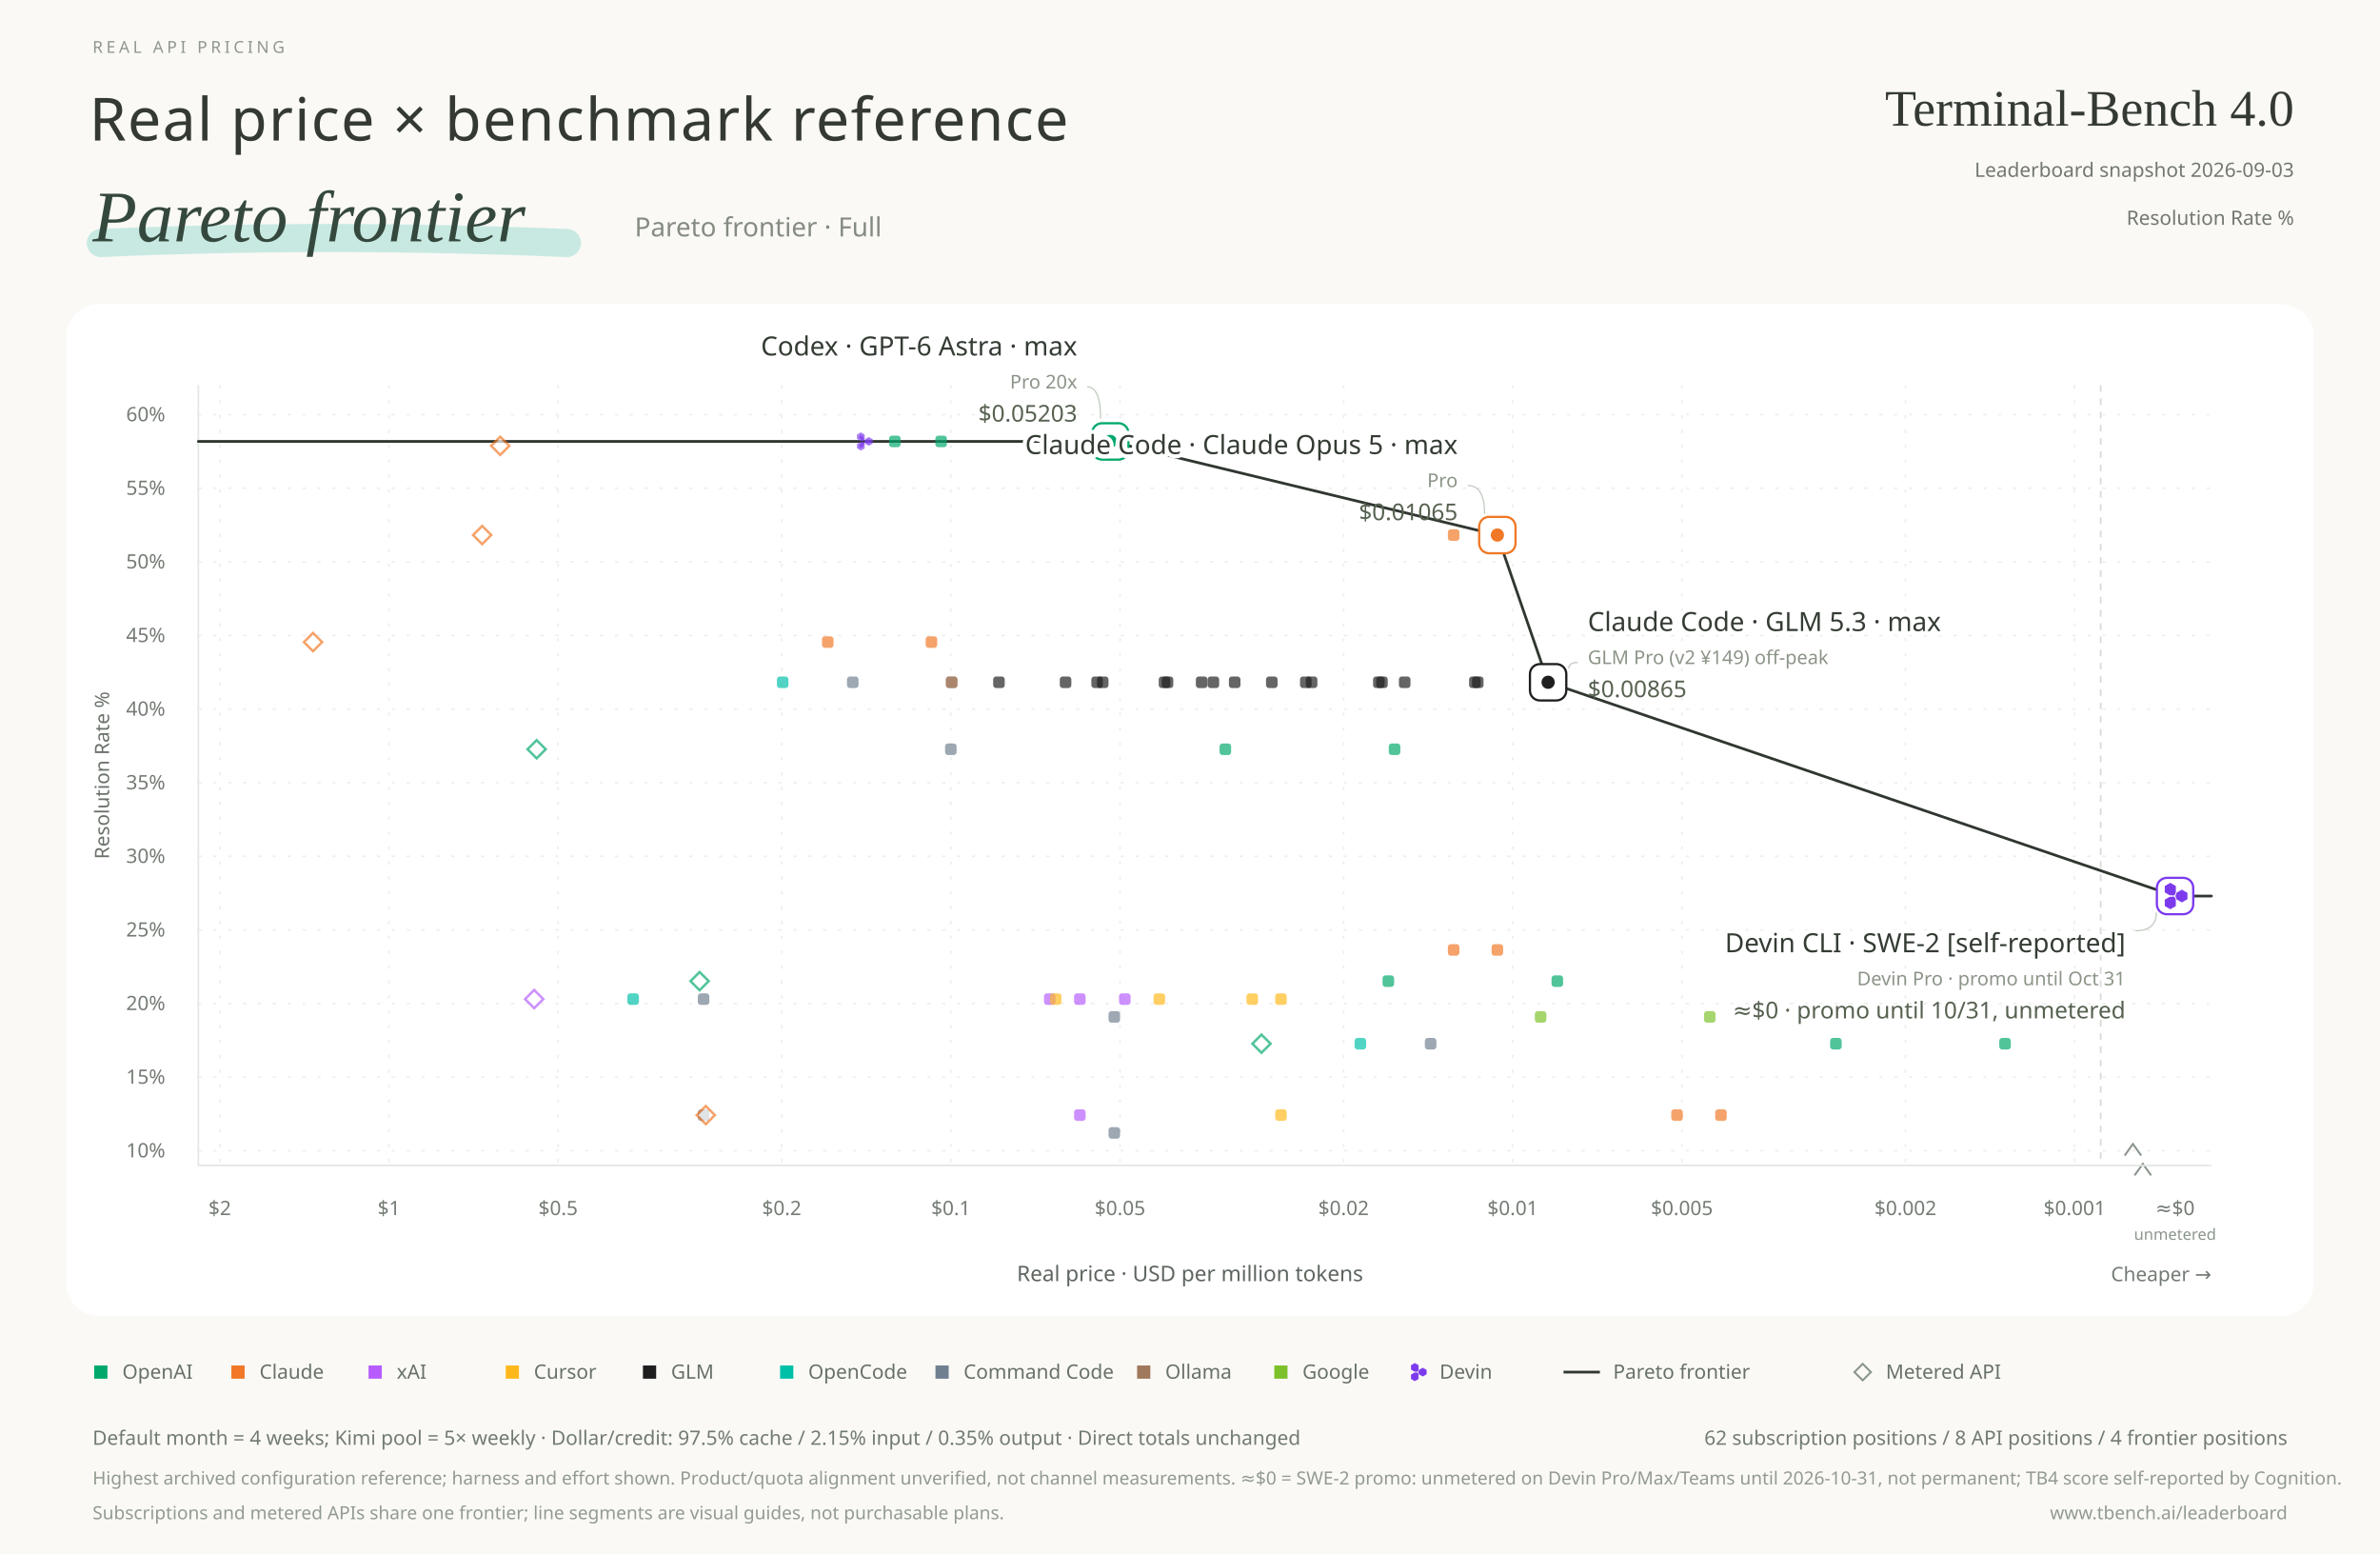
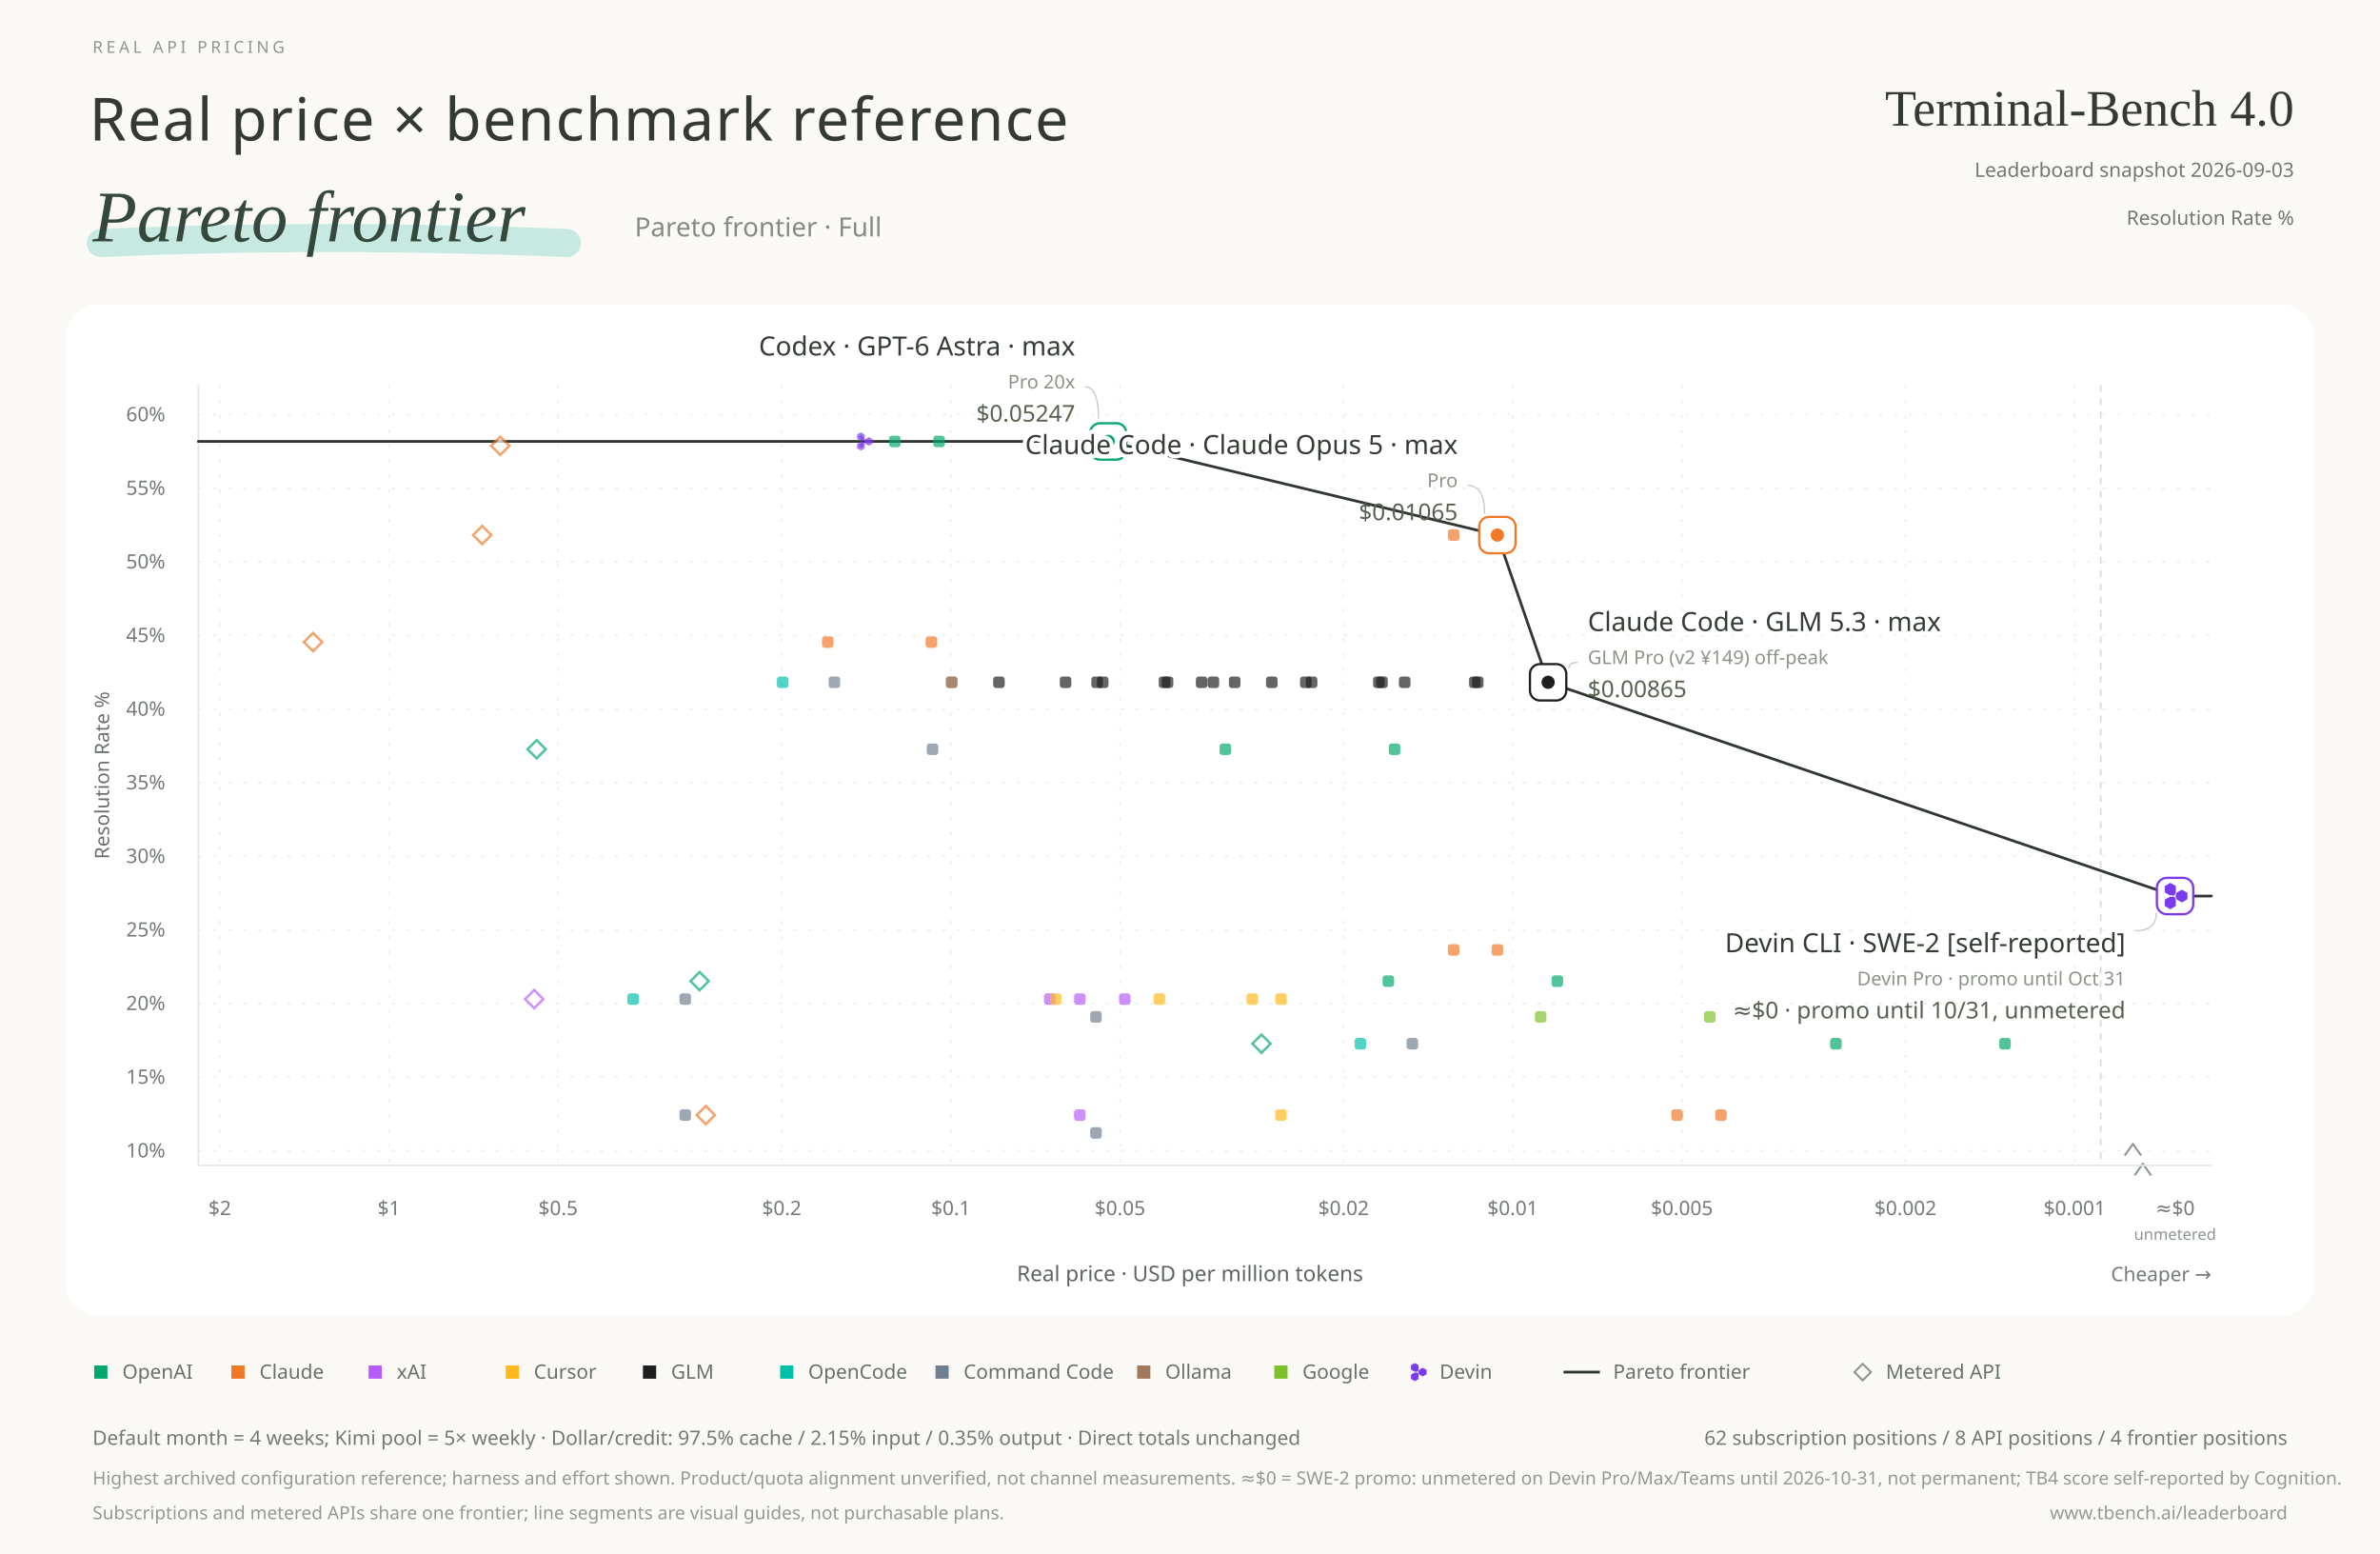
<svg xmlns="http://www.w3.org/2000/svg" width="1440" height="940" viewBox="0 0 1440 940" role="img" aria-labelledby="title desc">
  <style>text{font-family:"Microsoft YaHei","Segoe UI",sans-serif} .serif{font-family:"Times New Roman",serif} .number{font-family:"Segoe UI",sans-serif;font-variant-numeric:tabular-nums} .label-name{paint-order:stroke;stroke:#fff;stroke-width:5px;stroke-linejoin:round} .point:hover{opacity:1}</style>
  <rect width="1440" height="940" fill="#FAF9F6" />
  <text x="56.000" y="32.000" font-size="10" fill="#90968D" text-anchor="start" font-weight="400" letter-spacing="2.1">REAL API PRICING</text>
  <text x="54.000" y="85.000" font-size="36" fill="#343A33" text-anchor="start" font-weight="300" letter-spacing=".8">Real price × benchmark reference</text>
  <path d="M61 147 Q197 141 343 147" stroke="#9FDDD0" stroke-width="17" stroke-linecap="round" opacity=".55" fill="none" />
  <text x="56.000" y="146.000" font-size="44" fill="#35483E" text-anchor="start" font-weight="400" class="serif" font-style="italic">Pareto frontier</text>
  <text x="384.000" y="143.000" font-size="16" fill="#858B81" text-anchor="start" font-weight="300">Pareto frontier · Full</text>
  <text x="1388.000" y="76.000" font-size="31" fill="#343A33" text-anchor="end" font-weight="400" class="serif">Terminal-Bench 4.0</text>
  <text x="1388.000" y="107.000" font-size="12" fill="#737771" text-anchor="end" font-weight="400">Leaderboard snapshot  2026-09-03</text>
  <text x="1388.000" y="136.000" font-size="12" fill="#737771" text-anchor="end" font-weight="400">Resolution Rate %</text>
  <rect x="40" y="184" width="1360" height="612" rx="20" fill="#FFFFFF" />
  <path d="M1255.232 233V705" stroke="#E8EBE7" stroke-dasharray="2 7" opacity=".8" />
  <text x="1255.232" y="735.000" font-size="12" fill="#747B74" text-anchor="middle" font-weight="400" class="number">$0.001</text>
  <path d="M1152.892 233V705" stroke="#E8EBE7" stroke-dasharray="2 7" opacity=".8" />
  <text x="1152.892" y="735.000" font-size="12" fill="#747B74" text-anchor="middle" font-weight="400" class="number">$0.002</text>
  <path d="M1017.606 233V705" stroke="#E8EBE7" stroke-dasharray="2 7" opacity=".8" />
  <text x="1017.606" y="735.000" font-size="12" fill="#747B74" text-anchor="middle" font-weight="400" class="number">$0.005</text>
  <path d="M915.266 233V705" stroke="#E8EBE7" stroke-dasharray="2 7" opacity=".8" />
  <text x="915.266" y="735.000" font-size="12" fill="#747B74" text-anchor="middle" font-weight="400" class="number">$0.01</text>
  <path d="M812.926 233V705" stroke="#E8EBE7" stroke-dasharray="2 7" opacity=".8" />
  <text x="812.926" y="735.000" font-size="12" fill="#747B74" text-anchor="middle" font-weight="400" class="number">$0.02</text>
  <path d="M677.640 233V705" stroke="#E8EBE7" stroke-dasharray="2 7" opacity=".8" />
  <text x="677.640" y="735.000" font-size="12" fill="#747B74" text-anchor="middle" font-weight="400" class="number">$0.05</text>
  <path d="M575.300 233V705" stroke="#E8EBE7" stroke-dasharray="2 7" opacity=".8" />
  <text x="575.300" y="735.000" font-size="12" fill="#747B74" text-anchor="middle" font-weight="400" class="number">$0.1</text>
  <path d="M472.960 233V705" stroke="#E8EBE7" stroke-dasharray="2 7" opacity=".8" />
  <text x="472.960" y="735.000" font-size="12" fill="#747B74" text-anchor="middle" font-weight="400" class="number">$0.2</text>
  <path d="M337.674 233V705" stroke="#E8EBE7" stroke-dasharray="2 7" opacity=".8" />
  <text x="337.674" y="735.000" font-size="12" fill="#747B74" text-anchor="middle" font-weight="400" class="number">$0.5</text>
  <path d="M235.334 233V705" stroke="#E8EBE7" stroke-dasharray="2 7" opacity=".8" />
  <text x="235.334" y="735.000" font-size="12" fill="#747B74" text-anchor="middle" font-weight="400" class="number">$1</text>
  <path d="M132.994 233V705" stroke="#E8EBE7" stroke-dasharray="2 7" opacity=".8" />
  <text x="132.994" y="735.000" font-size="12" fill="#747B74" text-anchor="middle" font-weight="400" class="number">$2</text>
  <path d="M1271.010 233V705" stroke="#D6DBD5" stroke-dasharray="4 4" />
  <path d="M1285.505 699l5 -7 5 7M1291.505 711l5 -7 5 7" stroke="#8B958D" stroke-width="1.2" fill="none" />
  <text x="1316.000" y="735.000" font-size="12" fill="#747B74" text-anchor="middle" font-weight="400" class="number">≈$0</text>
  <text x="1316.000" y="750.000" font-size="9.5" fill="#8B958D" text-anchor="middle" font-weight="400">unmetered</text>
  <path d="M120 696.094H1338" stroke="#E8EBE7" stroke-dasharray="2 7" opacity=".8" />
  <text x="100.000" y="700.094" font-size="12" fill="#747B74" text-anchor="end" font-weight="400" class="number">10%</text>
  <path d="M120 651.566H1338" stroke="#E8EBE7" stroke-dasharray="2 7" opacity=".8" />
  <text x="100.000" y="655.566" font-size="12" fill="#747B74" text-anchor="end" font-weight="400" class="number">15%</text>
  <path d="M120 607.038H1338" stroke="#E8EBE7" stroke-dasharray="2 7" opacity=".8" />
  <text x="100.000" y="611.038" font-size="12" fill="#747B74" text-anchor="end" font-weight="400" class="number">20%</text>
  <path d="M120 562.509H1338" stroke="#E8EBE7" stroke-dasharray="2 7" opacity=".8" />
  <text x="100.000" y="566.509" font-size="12" fill="#747B74" text-anchor="end" font-weight="400" class="number">25%</text>
  <path d="M120 517.981H1338" stroke="#E8EBE7" stroke-dasharray="2 7" opacity=".8" />
  <text x="100.000" y="521.981" font-size="12" fill="#747B74" text-anchor="end" font-weight="400" class="number">30%</text>
  <path d="M120 473.453H1338" stroke="#E8EBE7" stroke-dasharray="2 7" opacity=".8" />
  <text x="100.000" y="477.453" font-size="12" fill="#747B74" text-anchor="end" font-weight="400" class="number">35%</text>
  <path d="M120 428.925H1338" stroke="#E8EBE7" stroke-dasharray="2 7" opacity=".8" />
  <text x="100.000" y="432.925" font-size="12" fill="#747B74" text-anchor="end" font-weight="400" class="number">40%</text>
  <path d="M120 384.396H1338" stroke="#E8EBE7" stroke-dasharray="2 7" opacity=".8" />
  <text x="100.000" y="388.396" font-size="12" fill="#747B74" text-anchor="end" font-weight="400" class="number">45%</text>
  <path d="M120 339.868H1338" stroke="#E8EBE7" stroke-dasharray="2 7" opacity=".8" />
  <text x="100.000" y="343.868" font-size="12" fill="#747B74" text-anchor="end" font-weight="400" class="number">50%</text>
  <path d="M120 295.340H1338" stroke="#E8EBE7" stroke-dasharray="2 7" opacity=".8" />
  <text x="100.000" y="299.340" font-size="12" fill="#747B74" text-anchor="end" font-weight="400" class="number">55%</text>
  <path d="M120 250.811H1338" stroke="#E8EBE7" stroke-dasharray="2 7" opacity=".8" />
  <text x="100.000" y="254.811" font-size="12" fill="#747B74" text-anchor="end" font-weight="400" class="number">60%</text>
  <path d="M120 233V705H1338" fill="none" stroke="#E3E7E2" />
  <text x="66.000" y="469.000" font-size="12" fill="#697169" text-anchor="middle" font-weight="400" transform="rotate(-90 66 469.0)">Resolution Rate %</text>
  <text x="720.000" y="775.000" font-size="13" fill="#5D655E" text-anchor="middle" font-weight="400">Real price · USD per million tokens</text>
  <text x="1338.000" y="775.000" font-size="12" fill="#737B74" text-anchor="end" font-weight="400">Cheaper →</text>
-   <path id="frontier" d="M120.000,267.020 L671.764,267.020 L905.968,323.660 L936.679,412.716 L1316.000,542.026 L1338.000,542.026" fill="none" stroke="#303630" stroke-width="1.65" stroke-linecap="round" stroke-linejoin="round" />
+   <path id="frontier" d="M120.000,267.020 L670.521,267.020 L905.968,323.660 L936.679,412.716 L1316.000,542.026 L1338.000,542.026" fill="none" stroke="#303630" stroke-width="1.65" stroke-linecap="round" stroke-linejoin="round" />
  <g class="point" data-billing="subscription" data-frontier="false" data-price="0.03247" data-score="37.27" data-x="741.380" data-y="453.237" transform="translate(741.380 453.237)">
    <rect x="-3.5" y="-3.5" width="7" height="7" rx="1.8" fill="#00A86B" opacity=".68" />
  </g>
  <g class="point" data-billing="subscription" data-frontier="false" data-price="0.01623" data-score="37.27" data-x="843.765" data-y="453.237" transform="translate(843.765 453.237)">
    <rect x="-3.5" y="-3.5" width="7" height="7" rx="1.8" fill="#00A86B" opacity=".68" />
  </g>
  <g class="point" data-billing="subscription" data-frontier="false" data-price="0.00266" data-score="17.27" data-x="1110.787" data-y="631.350" transform="translate(1110.787 631.350)">
    <rect x="-3.5" y="-3.5" width="7" height="7" rx="1.8" fill="#00A86B" opacity=".68" />
  </g>
  <g class="point" data-billing="subscription" data-frontier="false" data-price="0.00133" data-score="17.27" data-x="1213.127" data-y="631.350" transform="translate(1213.127 631.350)">
    <rect x="-3.5" y="-3.5" width="7" height="7" rx="1.8" fill="#00A86B" opacity=".68" />
  </g>
  <g class="point" data-billing="subscription" data-frontier="false" data-price="0.12579" data-score="58.18" data-x="541.424" data-y="267.020" transform="translate(541.424 267.020)">
    <rect x="-3.5" y="-3.5" width="7" height="7" rx="1.8" fill="#00A86B" opacity=".68" />
  </g>
-   <g class="point" data-billing="subscription" data-frontier="true" data-price="0.05203" data-score="58.18" data-x="671.764" data-y="267.020" transform="translate(671.764 267.020)">
+   <g class="point" data-billing="subscription" data-frontier="true" data-price="0.05247" data-score="58.18" data-x="670.521" data-y="267.020" transform="translate(670.521 267.020)">
    <rect x="-11" y="-11" width="22" height="22" rx="6" fill="#FFF" stroke="#00A86B" stroke-width="1.35" />
    <circle r="4" fill="#00A86B" />
  </g>
  <g class="point" data-billing="subscription" data-frontier="false" data-price="0.14265" data-score="58.18" data-x="522.853" data-y="267.020" transform="translate(522.853 267.020)">
    <path d="M0.11,-1.63 L-1.97,-0.43 L-4.05,-1.63 L-4.05,-4.03 L-1.97,-5.23 L0.11,-4.03Z M0.11,4.03 L-1.97,5.23 L-4.05,4.03 L-4.05,1.63 L-1.97,0.43 L0.11,1.63Z M4.91,1.20 L2.83,2.40 L0.75,1.20 L0.75,-1.20 L2.83,-2.40 L4.91,-1.20Z" fill="#7C3AED" opacity="0.68" stroke="#7C3AED" stroke-width="0.43" stroke-linejoin="round" />
    <path d="M-0.89,-1.27 L-1.87,-2.69 M-0.89,1.27 L-1.87,2.69 M1.27,0.00 L2.69,0.00" stroke="#7C3AED" stroke-width="2.16" stroke-linecap="round" opacity="0.68" fill="none" />
  </g>
  <g class="point" data-billing="subscription" data-frontier="false" data-price="0.00892" data-score="19.09" data-x="932.140" data-y="615.142" transform="translate(932.140 615.142)">
    <rect x="-3.5" y="-3.5" width="7" height="7" rx="1.8" fill="#7CC12A" opacity=".68" />
  </g>
  <g class="point" data-billing="subscription" data-frontier="false" data-price="0.00446" data-score="19.09" data-x="1034.480" data-y="615.142" transform="translate(1034.480 615.142)">
    <rect x="-3.5" y="-3.5" width="7" height="7" rx="1.8" fill="#7CC12A" opacity=".68" />
  </g>
  <g class="point" data-billing="subscription" data-frontier="true" data-price="0.01065" data-score="51.82" data-x="905.968" data-y="323.660" transform="translate(905.968 323.660)">
    <rect x="-11" y="-11" width="22" height="22" rx="6" fill="#FFF" stroke="#F07826" stroke-width="1.35" />
    <circle r="4" fill="#F07826" />
  </g>
  <g class="point" data-billing="subscription" data-frontier="false" data-price="0.01274" data-score="51.82" data-x="879.512" data-y="323.660" transform="translate(879.512 323.660)">
    <rect x="-3.5" y="-3.5" width="7" height="7" rx="1.8" fill="#F07826" opacity=".68" />
  </g>
  <g class="point" data-billing="subscription" data-frontier="false" data-price="0.06653" data-score="57.88" data-x="635.468" data-y="269.691" transform="translate(635.468 269.691)">
    <rect x="-3.5" y="-3.5" width="7" height="7" rx="1.8" fill="#F07826" opacity=".68" />
  </g>
  <g class="point" data-billing="subscription" data-frontier="false" data-price="0.05894" data-score="20.3" data-x="653.353" data-y="604.366" transform="translate(653.353 604.366)">
    <rect x="-3.5" y="-3.5" width="7" height="7" rx="1.8" fill="#B65CFF" opacity=".68" />
  </g>
  <g class="point" data-billing="subscription" data-frontier="false" data-price="0.04902" data-score="20.3" data-x="680.563" data-y="604.366" transform="translate(680.563 604.366)">
    <rect x="-3.5" y="-3.5" width="7" height="7" rx="1.8" fill="#B65CFF" opacity=".68" />
  </g>
  <g class="point" data-billing="subscription" data-frontier="false" data-price="0.06667" data-score="20.3" data-x="635.158" data-y="604.366" transform="translate(635.158 604.366)">
    <rect x="-3.5" y="-3.5" width="7" height="7" rx="1.8" fill="#B65CFF" opacity=".68" />
  </g>
  <g class="point" data-billing="subscription" data-frontier="false" data-price="0.02585" data-score="20.3" data-x="775.044" data-y="604.366" transform="translate(775.044 604.366)">
    <rect x="-3.5" y="-3.5" width="7" height="7" rx="1.8" fill="#FFB81C" opacity=".68" />
  </g>
  <g class="point" data-billing="subscription" data-frontier="false" data-price="0.06506" data-score="20.3" data-x="638.767" data-y="604.366" transform="translate(638.767 604.366)">
    <rect x="-3.5" y="-3.5" width="7" height="7" rx="1.8" fill="#FFB81C" opacity=".68" />
  </g>
  <g class="point" data-billing="subscription" data-frontier="false" data-price="0.04255" data-score="20.3" data-x="701.462" data-y="604.366" transform="translate(701.462 604.366)">
    <rect x="-3.5" y="-3.5" width="7" height="7" rx="1.8" fill="#FFB81C" opacity=".68" />
  </g>
  <g class="point" data-billing="subscription" data-frontier="false" data-price="0.02908" data-score="20.3" data-x="757.660" data-y="604.366" transform="translate(757.660 604.366)">
    <rect x="-3.5" y="-3.5" width="7" height="7" rx="1.8" fill="#FFB81C" opacity=".68" />
  </g>
  <g class="point" data-billing="subscription" data-frontier="false" data-price="0.08211" data-score="41.82" data-x="604.403" data-y="412.716" transform="translate(604.403 412.716)">
    <rect x="-3.5" y="-3.5" width="7" height="7" rx="1.8" fill="#1E1E1E" opacity=".68" />
  </g>
  <g class="point" data-billing="subscription" data-frontier="false" data-price="0.05491" data-score="41.82" data-x="663.810" data-y="412.716" transform="translate(663.810 412.716)">
    <rect x="-3.5" y="-3.5" width="7" height="7" rx="1.8" fill="#1E1E1E" opacity=".68" />
  </g>
  <g class="point" data-billing="subscription" data-frontier="false" data-price="0.04115" data-score="41.82" data-x="706.401" data-y="412.716" transform="translate(706.401 412.716)">
    <rect x="-3.5" y="-3.5" width="7" height="7" rx="1.8" fill="#1E1E1E" opacity=".68" />
  </g>
  <g class="point" data-billing="subscription" data-frontier="false" data-price="0.0341" data-score="41.82" data-x="734.148" data-y="412.716" transform="translate(734.148 412.716)">
    <rect x="-3.5" y="-3.5" width="7" height="7" rx="1.8" fill="#1E1E1E" opacity=".68" />
  </g>
  <g class="point" data-billing="subscription" data-frontier="false" data-price="0.0228" data-score="41.82" data-x="793.581" data-y="412.716" transform="translate(793.581 412.716)">
    <rect x="-3.5" y="-3.5" width="7" height="7" rx="1.8" fill="#1E1E1E" opacity=".68" />
  </g>
  <g class="point" data-billing="subscription" data-frontier="false" data-price="0.01709" data-score="41.82" data-x="836.142" data-y="412.716" transform="translate(836.142 412.716)">
    <rect x="-3.5" y="-3.5" width="7" height="7" rx="1.8" fill="#1E1E1E" opacity=".68" />
  </g>
  <g class="point" data-billing="subscription" data-frontier="false" data-price="0.06249" data-score="41.82" data-x="644.718" data-y="412.716" transform="translate(644.718 412.716)">
    <rect x="-3.5" y="-3.5" width="7" height="7" rx="1.8" fill="#1E1E1E" opacity=".68" />
  </g>
  <g class="point" data-billing="subscription" data-frontier="false" data-price="0.04166" data-score="41.82" data-x="704.583" data-y="412.716" transform="translate(704.583 412.716)">
    <rect x="-3.5" y="-3.5" width="7" height="7" rx="1.8" fill="#1E1E1E" opacity=".68" />
  </g>
  <g class="point" data-billing="subscription" data-frontier="false" data-price="0.03125" data-score="41.82" data-x="747.034" data-y="412.716" transform="translate(747.034 412.716)">
    <rect x="-3.5" y="-3.5" width="7" height="7" rx="1.8" fill="#1E1E1E" opacity=".68" />
  </g>
  <g class="point" data-billing="subscription" data-frontier="false" data-price="0.01731" data-score="41.82" data-x="834.253" data-y="412.716" transform="translate(834.253 412.716)">
    <rect x="-3.5" y="-3.5" width="7" height="7" rx="1.8" fill="#1E1E1E" opacity=".68" />
  </g>
  <g class="point" data-billing="subscription" data-frontier="false" data-price="0.01154" data-score="41.82" data-x="894.118" data-y="412.716" transform="translate(894.118 412.716)">
    <rect x="-3.5" y="-3.5" width="7" height="7" rx="1.8" fill="#1E1E1E" opacity=".68" />
  </g>
  <g class="point" data-billing="subscription" data-frontier="true" data-price="0.00865" data-score="41.82" data-x="936.679" data-y="412.716" transform="translate(936.679 412.716)">
    <rect x="-11" y="-11" width="22" height="22" rx="6" fill="#FFF" stroke="#1E1E1E" stroke-width="1.35" />
    <circle r="4" fill="#1E1E1E" />
  </g>
  <g class="point" data-billing="subscription" data-frontier="false" data-price="0.05367" data-score="41.82" data-x="667.182" data-y="412.716" transform="translate(667.182 412.716)">
    <rect x="-3.5" y="-3.5" width="7" height="7" rx="1.8" fill="#1E1E1E" opacity=".68" />
  </g>
  <g class="point" data-billing="subscription" data-frontier="false" data-price="0.03578" data-score="41.82" data-x="727.047" data-y="412.716" transform="translate(727.047 412.716)">
    <rect x="-3.5" y="-3.5" width="7" height="7" rx="1.8" fill="#1E1E1E" opacity=".68" />
  </g>
  <g class="point" data-billing="subscription" data-frontier="false" data-price="0.02684" data-score="41.82" data-x="769.495" data-y="412.716" transform="translate(769.495 412.716)">
    <rect x="-3.5" y="-3.5" width="7" height="7" rx="1.8" fill="#1E1E1E" opacity=".68" />
  </g>
  <g class="point" data-billing="subscription" data-frontier="false" data-price="0.02335" data-score="41.82" data-x="790.061" data-y="412.716" transform="translate(790.061 412.716)">
    <rect x="-3.5" y="-3.5" width="7" height="7" rx="1.8" fill="#1E1E1E" opacity=".68" />
  </g>
  <g class="point" data-billing="subscription" data-frontier="false" data-price="0.01557" data-score="41.82" data-x="849.895" data-y="412.716" transform="translate(849.895 412.716)">
    <rect x="-3.5" y="-3.5" width="7" height="7" rx="1.8" fill="#1E1E1E" opacity=".68" />
  </g>
  <g class="point" data-billing="subscription" data-frontier="false" data-price="0.01168" data-score="41.82" data-x="892.338" data-y="412.716" transform="translate(892.338 412.716)">
    <rect x="-3.5" y="-3.5" width="7" height="7" rx="1.8" fill="#1E1E1E" opacity=".68" />
  </g>
  <g class="point" data-billing="subscription" data-frontier="false" data-price="0.36765" data-score="20.3" data-x="383.072" data-y="604.366" transform="translate(383.072 604.366)">
    <rect x="-3.5" y="-3.5" width="7" height="7" rx="1.8" fill="#00C0A8" opacity=".68" />
  </g>
  <g class="point" data-billing="subscription" data-frontier="false" data-price="0.01867" data-score="17.27" data-x="823.086" data-y="631.350" transform="translate(823.086 631.350)">
    <rect x="-3.5" y="-3.5" width="7" height="7" rx="1.8" fill="#00C0A8" opacity=".68" />
  </g>
  <g class="point" data-billing="subscription" data-frontier="false" data-price="0.1992" data-score="41.82" data-x="473.552" data-y="412.716" transform="translate(473.552 412.716)">
    <rect x="-3.5" y="-3.5" width="7" height="7" rx="1.8" fill="#00C0A8" opacity=".68" />
  </g>
-   <g class="point" data-billing="subscription" data-frontier="false" data-price="0.1" data-score="37.27" data-x="575.300" data-y="453.237" transform="translate(575.300 453.237)">
-     <rect x="-3.5" y="-3.5" width="7" height="7" rx="1.8" fill="#708090" opacity=".68" />
-   </g>
-   <g class="point" data-billing="subscription" data-frontier="false" data-price="0.05118" data-score="19.09" data-x="674.196" data-y="615.142" transform="translate(674.196 615.142)">
-     <rect x="-3.5" y="-3.5" width="7" height="7" rx="1.8" fill="#708090" opacity=".68" />
-   </g>
-   <g class="point" data-billing="subscription" data-frontier="false" data-price="0.014" data-score="17.27" data-x="865.588" data-y="631.350" transform="translate(865.588 631.350)">
-     <rect x="-3.5" y="-3.5" width="7" height="7" rx="1.8" fill="#708090" opacity=".68" />
-   </g>
-   <g class="point" data-billing="subscription" data-frontier="false" data-price="0.14948" data-score="41.82" data-x="515.948" data-y="412.716" transform="translate(515.948 412.716)">
-     <rect x="-3.5" y="-3.5" width="7" height="7" rx="1.8" fill="#708090" opacity=".68" />
-   </g>
-   <g class="point" data-billing="subscription" data-frontier="false" data-price="0.27548" data-score="12.42" data-x="425.685" data-y="674.543" transform="translate(425.685 674.543)">
-     <rect x="-3.5" y="-3.5" width="7" height="7" rx="1.8" fill="#708090" opacity=".68" />
-   </g>
-   <g class="point" data-billing="subscription" data-frontier="false" data-price="0.27548" data-score="20.3" data-x="425.685" data-y="604.366" transform="translate(425.685 604.366)">
-     <rect x="-3.5" y="-3.5" width="7" height="7" rx="1.8" fill="#708090" opacity=".68" />
-   </g>
-   <g class="point" data-billing="subscription" data-frontier="false" data-price="0.05118" data-score="11.21" data-x="674.196" data-y="685.318" transform="translate(674.196 685.318)">
+   <g class="point" data-billing="subscription" data-frontier="false" data-price="0.1078" data-score="37.27" data-x="564.211" data-y="453.237" transform="translate(564.211 453.237)">
+     <rect x="-3.5" y="-3.5" width="7" height="7" rx="1.8" fill="#708090" opacity=".68" />
+   </g>
+   <g class="point" data-billing="subscription" data-frontier="false" data-price="0.05517" data-score="19.09" data-x="663.112" data-y="615.142" transform="translate(663.112 615.142)">
+     <rect x="-3.5" y="-3.5" width="7" height="7" rx="1.8" fill="#708090" opacity=".68" />
+   </g>
+   <g class="point" data-billing="subscription" data-frontier="false" data-price="0.01509" data-score="17.27" data-x="854.518" data-y="631.350" transform="translate(854.518 631.350)">
+     <rect x="-3.5" y="-3.5" width="7" height="7" rx="1.8" fill="#708090" opacity=".68" />
+   </g>
+   <g class="point" data-billing="subscription" data-frontier="false" data-price="0.16114" data-score="41.82" data-x="504.858" data-y="412.716" transform="translate(504.858 412.716)">
+     <rect x="-3.5" y="-3.5" width="7" height="7" rx="1.8" fill="#708090" opacity=".68" />
+   </g>
+   <g class="point" data-billing="subscription" data-frontier="false" data-price="0.29697" data-score="12.42" data-x="414.594" data-y="674.543" transform="translate(414.594 674.543)">
+     <rect x="-3.5" y="-3.5" width="7" height="7" rx="1.8" fill="#708090" opacity=".68" />
+   </g>
+   <g class="point" data-billing="subscription" data-frontier="false" data-price="0.29697" data-score="20.3" data-x="414.594" data-y="604.366" transform="translate(414.594 604.366)">
+     <rect x="-3.5" y="-3.5" width="7" height="7" rx="1.8" fill="#708090" opacity=".68" />
+   </g>
+   <g class="point" data-billing="subscription" data-frontier="false" data-price="0.05517" data-score="11.21" data-x="663.112" data-y="685.318" transform="translate(663.112 685.318)">
    <rect x="-3.5" y="-3.5" width="7" height="7" rx="1.8" fill="#708090" opacity=".68" />
  </g>
  <g class="point" data-billing="subscription" data-frontier="false" data-price="0.09965" data-score="41.82" data-x="575.818" data-y="412.716" transform="translate(575.818 412.716)">
    <rect x="-3.5" y="-3.5" width="7" height="7" rx="1.8" fill="#A0785C" opacity=".68" />
  </g>
  <g class="point" data-billing="subscription" data-frontier="false" data-price="0.09967" data-score="41.82" data-x="575.788" data-y="412.716" transform="translate(575.788 412.716)">
    <rect x="-3.5" y="-3.5" width="7" height="7" rx="1.8" fill="#A0785C" opacity=".68" />
  </g>
  <g class="point" data-billing="subscription" data-frontier="false" data-price="0.01665" data-score="21.52" data-x="839.993" data-y="593.501" transform="translate(839.993 593.501)">
    <rect x="-3.5" y="-3.5" width="7" height="7" rx="1.8" fill="#00A86B" opacity=".68" />
  </g>
  <g class="point" data-billing="subscription" data-frontier="false" data-price="0.00833" data-score="21.52" data-x="942.244" data-y="593.501" transform="translate(942.244 593.501)">
    <rect x="-3.5" y="-3.5" width="7" height="7" rx="1.8" fill="#00A86B" opacity=".68" />
  </g>
  <g class="point" data-billing="subscription" data-frontier="false" data-price="0.00426" data-score="12.42" data-x="1041.254" data-y="674.543" transform="translate(1041.254 674.543)">
    <rect x="-3.5" y="-3.5" width="7" height="7" rx="1.8" fill="#F07826" opacity=".68" />
  </g>
  <g class="point" data-billing="subscription" data-frontier="false" data-price="0.01065" data-score="23.64" data-x="905.968" data-y="574.621" transform="translate(905.968 574.621)">
    <rect x="-3.5" y="-3.5" width="7" height="7" rx="1.8" fill="#F07826" opacity=".68" />
  </g>
  <g class="point" data-billing="subscription" data-frontier="false" data-price="0.0051" data-score="12.42" data-x="1014.682" data-y="674.543" transform="translate(1014.682 674.543)">
    <rect x="-3.5" y="-3.5" width="7" height="7" rx="1.8" fill="#F07826" opacity=".68" />
  </g>
  <g class="point" data-billing="subscription" data-frontier="false" data-price="0.01274" data-score="23.64" data-x="879.512" data-y="574.621" transform="translate(879.512 574.621)">
    <rect x="-3.5" y="-3.5" width="7" height="7" rx="1.8" fill="#F07826" opacity=".68" />
  </g>
  <g class="point" data-billing="subscription" data-frontier="false" data-price="0.1656" data-score="44.55" data-x="500.827" data-y="388.404" transform="translate(500.827 388.404)">
    <rect x="-3.5" y="-3.5" width="7" height="7" rx="1.8" fill="#F07826" opacity=".68" />
  </g>
  <g class="point" data-billing="subscription" data-frontier="false" data-price="0.10828" data-score="44.55" data-x="563.555" data-y="388.404" transform="translate(563.555 388.404)">
    <rect x="-3.5" y="-3.5" width="7" height="7" rx="1.8" fill="#F07826" opacity=".68" />
  </g>
  <g class="point" data-billing="subscription" data-frontier="false" data-price="0.06652" data-score="57.88" data-x="635.490" data-y="269.691" transform="translate(635.490 269.691)">
    <rect x="-3.5" y="-3.5" width="7" height="7" rx="1.8" fill="#F07826" opacity=".68" />
  </g>
-   <g class="point" data-billing="subscription" data-frontier="false" data-price="0.10406" data-score="58.18" data-x="569.424" data-y="267.020" transform="translate(569.424 267.020)">
+   <g class="point" data-billing="subscription" data-frontier="false" data-price="0.10493" data-score="58.18" data-x="568.195" data-y="267.020" transform="translate(568.195 267.020)">
    <rect x="-3.5" y="-3.5" width="7" height="7" rx="1.8" fill="#00A86B" opacity=".68" />
  </g>
  <g class="point" data-billing="subscription" data-frontier="false" data-price="0.02585" data-score="12.42" data-x="775.044" data-y="674.543" transform="translate(775.044 674.543)">
    <rect x="-3.5" y="-3.5" width="7" height="7" rx="1.8" fill="#FFB81C" opacity=".68" />
  </g>
  <g class="point" data-billing="subscription" data-frontier="false" data-price="0.05894" data-score="12.42" data-x="653.353" data-y="674.543" transform="translate(653.353 674.543)">
    <rect x="-3.5" y="-3.5" width="7" height="7" rx="1.8" fill="#B65CFF" opacity=".68" />
  </g>
  <g class="point" data-billing="subscription" data-frontier="true" data-price="0.0" data-score="27.3" data-x="1316.000" data-y="542.026" transform="translate(1316.000 542.026)">
    <rect x="-11" y="-11" width="22" height="22" rx="6" fill="#FFF" stroke="#7C3AED" stroke-width="1.35" />
    <path d="M0.16,-2.38 L-2.87,-0.63 L-5.90,-2.38 L-5.90,-5.88 L-2.87,-7.63 L0.16,-5.88Z M0.16,5.88 L-2.87,7.63 L-5.90,5.88 L-5.90,2.38 L-2.87,0.63 L0.16,2.38Z M7.16,1.75 L4.13,3.50 L1.10,1.75 L1.10,-1.75 L4.13,-3.50 L7.16,-1.75Z" fill="#7C3AED" opacity="1.0" stroke="#7C3AED" stroke-width="0.63" stroke-linejoin="round" />
    <path d="M-1.29,-1.86 L-2.73,-3.92 M-1.29,1.86 L-2.73,3.92 M1.86,0.00 L3.92,0.00" stroke="#7C3AED" stroke-width="3.15" stroke-linecap="round" opacity="1.0" fill="none" />
  </g>
  <g class="point" data-billing="metered" data-frontier="false" data-price="0.546" data-score="37.27" data-x="324.680" data-y="453.237" transform="translate(324.680 453.237)">
    <path d="M0 -5.5L5.5 0 0 5.5 -5.5 0Z" fill="white" stroke="#00A86B" stroke-width="1.5" opacity=".68" />
  </g>
  <g class="point" data-billing="metered" data-frontier="false" data-price="0.5515" data-score="20.3" data-x="323.200" data-y="604.366" transform="translate(323.200 604.366)">
    <path d="M0 -5.5L5.5 0 0 5.5 -5.5 0Z" fill="white" stroke="#B65CFF" stroke-width="1.5" opacity=".68" />
  </g>
  <g class="point" data-billing="metered" data-frontier="false" data-price="0.6825" data-score="51.82" data-x="291.734" data-y="323.660" transform="translate(291.734 323.660)">
    <path d="M0 -5.5L5.5 0 0 5.5 -5.5 0Z" fill="white" stroke="#F07826" stroke-width="1.5" opacity=".68" />
  </g>
  <g class="point" data-billing="metered" data-frontier="false" data-price="0.273" data-score="12.42" data-x="427.020" data-y="674.543" transform="translate(427.020 674.543)">
    <path d="M0 -5.5L5.5 0 0 5.5 -5.5 0Z" fill="white" stroke="#F07826" stroke-width="1.5" opacity=".68" />
  </g>
  <g class="point" data-billing="metered" data-frontier="false" data-price="1.365" data-score="44.55" data-x="189.394" data-y="388.404" transform="translate(189.394 388.404)">
    <path d="M0 -5.5L5.5 0 0 5.5 -5.5 0Z" fill="white" stroke="#F07826" stroke-width="1.5" opacity=".68" />
  </g>
  <g class="point" data-billing="metered" data-frontier="false" data-price="0.63375" data-score="57.88" data-x="302.675" data-y="269.691" transform="translate(302.675 269.691)">
    <path d="M0 -5.5L5.5 0 0 5.5 -5.5 0Z" fill="white" stroke="#F07826" stroke-width="1.5" opacity=".68" />
  </g>
  <g class="point" data-billing="metered" data-frontier="false" data-price="0.28" data-score="21.52" data-x="423.282" data-y="593.501" transform="translate(423.282 593.501)">
    <path d="M0 -5.5L5.5 0 0 5.5 -5.5 0Z" fill="white" stroke="#00A86B" stroke-width="1.5" opacity=".68" />
  </g>
  <g class="point" data-billing="metered" data-frontier="false" data-price="0.028" data-score="17.27" data-x="763.248" data-y="631.350" transform="translate(763.248 631.350)">
    <path d="M0 -5.5L5.5 0 0 5.5 -5.5 0Z" fill="white" stroke="#00A86B" stroke-width="1.5" opacity=".68" />
  </g>
  <g class="front-label" data-model="gpt-6-astra">
-     <path d="M665.906,253.211Q665.906,234.020 657.764,234.020" stroke="#C4CDC3" stroke-width=".8" fill="none" />
-     <text x="651.764" y="215.020" font-size="16" fill="#343C34" text-anchor="end" font-weight="400" class="label-name">Codex · GPT-6 Astra · max</text>
-     <text x="651.764" y="235.020" font-size="11.5" fill="#8B9487" text-anchor="end" font-weight="400">Pro 20x</text>
-     <text x="651.764" y="255.020" font-size="14" fill="#566150" text-anchor="end" font-weight="400" class="number">$0.05203</text>
+     <path d="M664.663,253.211Q664.663,234.020 656.521,234.020" stroke="#C4CDC3" stroke-width=".8" fill="none" />
+     <text x="650.521" y="215.020" font-size="16" fill="#343C34" text-anchor="end" font-weight="400" class="label-name">Codex · GPT-6 Astra · max</text>
+     <text x="650.521" y="235.020" font-size="11.5" fill="#8B9487" text-anchor="end" font-weight="400">Pro 20x</text>
+     <text x="650.521" y="255.020" font-size="14" fill="#566150" text-anchor="end" font-weight="400" class="number">$0.05247</text>
  </g>
  <g class="front-label" data-model="claude-opus-5">
    <path d="M898.251,310.797Q898.251,293.660 887.968,293.660" stroke="#C4CDC3" stroke-width=".8" fill="none" />
    <text x="881.968" y="274.660" font-size="16" fill="#343C34" text-anchor="end" font-weight="400" class="label-name">Claude Code · Claude Opus 5 · max</text>
    <text x="881.968" y="294.660" font-size="11.5" fill="#8B9487" text-anchor="end" font-weight="400">Pro</text>
    <text x="881.968" y="314.660" font-size="14" fill="#566150" text-anchor="end" font-weight="400" class="number">$0.01065</text>
  </g>
  <g class="front-label" data-model="glm-5.3">
    <path d="M949.159,404.396Q949.159,400.716 954.679,400.716" stroke="#C4CDC3" stroke-width=".8" fill="none" />
    <text x="960.679" y="381.716" font-size="16" fill="#343C34" text-anchor="start" font-weight="400" class="label-name">Claude Code · GLM 5.3 · max</text>
    <text x="960.679" y="401.716" font-size="11.5" fill="#8B9487" text-anchor="start" font-weight="400">GLM Pro (v2 ¥149) off-peak</text>
    <text x="960.679" y="421.716" font-size="14" fill="#566150" text-anchor="start" font-weight="400" class="number">$0.00865</text>
  </g>
  <g class="front-label" data-model="swe-2">
    <path d="M1304.711,551.904Q1304.711,563.026 1292.000,563.026" stroke="#C4CDC3" stroke-width=".8" fill="none" />
    <text x="1286.000" y="576.026" font-size="16" fill="#343C34" text-anchor="end" font-weight="400" class="label-name">Devin CLI · SWE-2 [self-reported]</text>
    <text x="1286.000" y="596.026" font-size="11.5" fill="#8B9487" text-anchor="end" font-weight="400">Devin Pro · promo until Oct 31</text>
    <text x="1286.000" y="616.026" font-size="14" fill="#566150" text-anchor="end" font-weight="400" class="number">≈$0 · promo until 10/31, unmetered</text>
  </g>
  <rect x="57" y="826" width="8" height="8" fill="#00A86B" />
  <text x="74.000" y="834.000" font-size="12" fill="#687168" text-anchor="start" font-weight="400">OpenAI</text>
  <rect x="140" y="826" width="8" height="8" fill="#F07826" />
  <text x="157.000" y="834.000" font-size="12" fill="#687168" text-anchor="start" font-weight="400">Claude</text>
  <rect x="223" y="826" width="8" height="8" fill="#B65CFF" />
  <text x="240.000" y="834.000" font-size="12" fill="#687168" text-anchor="start" font-weight="400">xAI</text>
  <rect x="306" y="826" width="8" height="8" fill="#FFB81C" />
  <text x="323.000" y="834.000" font-size="12" fill="#687168" text-anchor="start" font-weight="400">Cursor</text>
  <rect x="389" y="826" width="8" height="8" fill="#1E1E1E" />
  <text x="406.000" y="834.000" font-size="12" fill="#687168" text-anchor="start" font-weight="400">GLM</text>
  <rect x="472" y="826" width="8" height="8" fill="#00C0A8" />
  <text x="489.000" y="834.000" font-size="12" fill="#687168" text-anchor="start" font-weight="400">OpenCode</text>
  <rect x="566" y="826" width="8" height="8" fill="#708090" />
  <text x="583.000" y="834.000" font-size="12" fill="#687168" text-anchor="start" font-weight="400">Command Code</text>
  <rect x="688" y="826" width="8" height="8" fill="#A0785C" />
  <text x="705.000" y="834.000" font-size="12" fill="#687168" text-anchor="start" font-weight="400">Ollama</text>
  <rect x="771" y="826" width="8" height="8" fill="#7CC12A" />
  <text x="788.000" y="834.000" font-size="12" fill="#687168" text-anchor="start" font-weight="400">Google</text>
  <path d="M858.11,828.37 L856.03,829.57 L853.95,828.37 L853.95,825.97 L856.03,824.77 L858.11,825.97Z M858.11,834.03 L856.03,835.23 L853.95,834.03 L853.95,831.63 L856.03,830.43 L858.11,831.63Z M862.91,831.20 L860.83,832.40 L858.75,831.20 L858.75,828.80 L860.83,827.60 L862.91,828.80Z" fill="#7C3AED" opacity="1.0" stroke="#7C3AED" stroke-width="0.43" stroke-linejoin="round" />
  <path d="M857.11,828.73 L856.13,827.31 M857.11,831.27 L856.13,832.69 M859.27,830.00 L860.69,830.00" stroke="#7C3AED" stroke-width="2.16" stroke-linecap="round" opacity="1.0" fill="none" />
  <text x="871.000" y="834.000" font-size="12" fill="#687168" text-anchor="start" font-weight="400">Devin</text>
  <path d="M946 830h22" stroke="#303630" stroke-width="1.65" />
  <text x="976.000" y="834.000" font-size="12" fill="#687168" text-anchor="start" font-weight="400">Pareto frontier</text>
  <path d="M1127 825l5 5-5 5-5-5Z" fill="none" stroke="#8B958D" stroke-width="1.2" />
  <text x="1141.000" y="834.000" font-size="12" fill="#687168" text-anchor="start" font-weight="400">Metered API</text>
  <text x="56.000" y="874.000" font-size="12" fill="#727B72" text-anchor="start" font-weight="400">Default month = 4 weeks; Kimi pool = 5× weekly · Dollar/credit: 97.5% cache / 2.15% input / 0.35% output · Direct totals unchanged</text>
  <text x="1384.000" y="874.000" font-size="12" fill="#727B72" text-anchor="end" font-weight="400">62 subscription positions / 8 API positions / 4 frontier positions</text>
  <text x="56.000" y="898.000" font-size="11" fill="#929A90" text-anchor="start" font-weight="400">Highest archived configuration reference; harness and effort shown. Product/quota alignment unverified, not channel measurements. ≈$0 = SWE-2 promo: unmetered on Devin Pro/Max/Teams until 2026-10-31, not permanent; TB4 score self-reported by Cognition.</text>
  <text x="56.000" y="919.000" font-size="11" fill="#929A90" text-anchor="start" font-weight="400">Subscriptions and metered APIs share one frontier; line segments are visual guides, not purchasable plans.</text>
  <text x="1384.000" y="919.000" font-size="11" fill="#929A90" text-anchor="end" font-weight="400">www.tbench.ai/leaderboard</text>
</svg>
